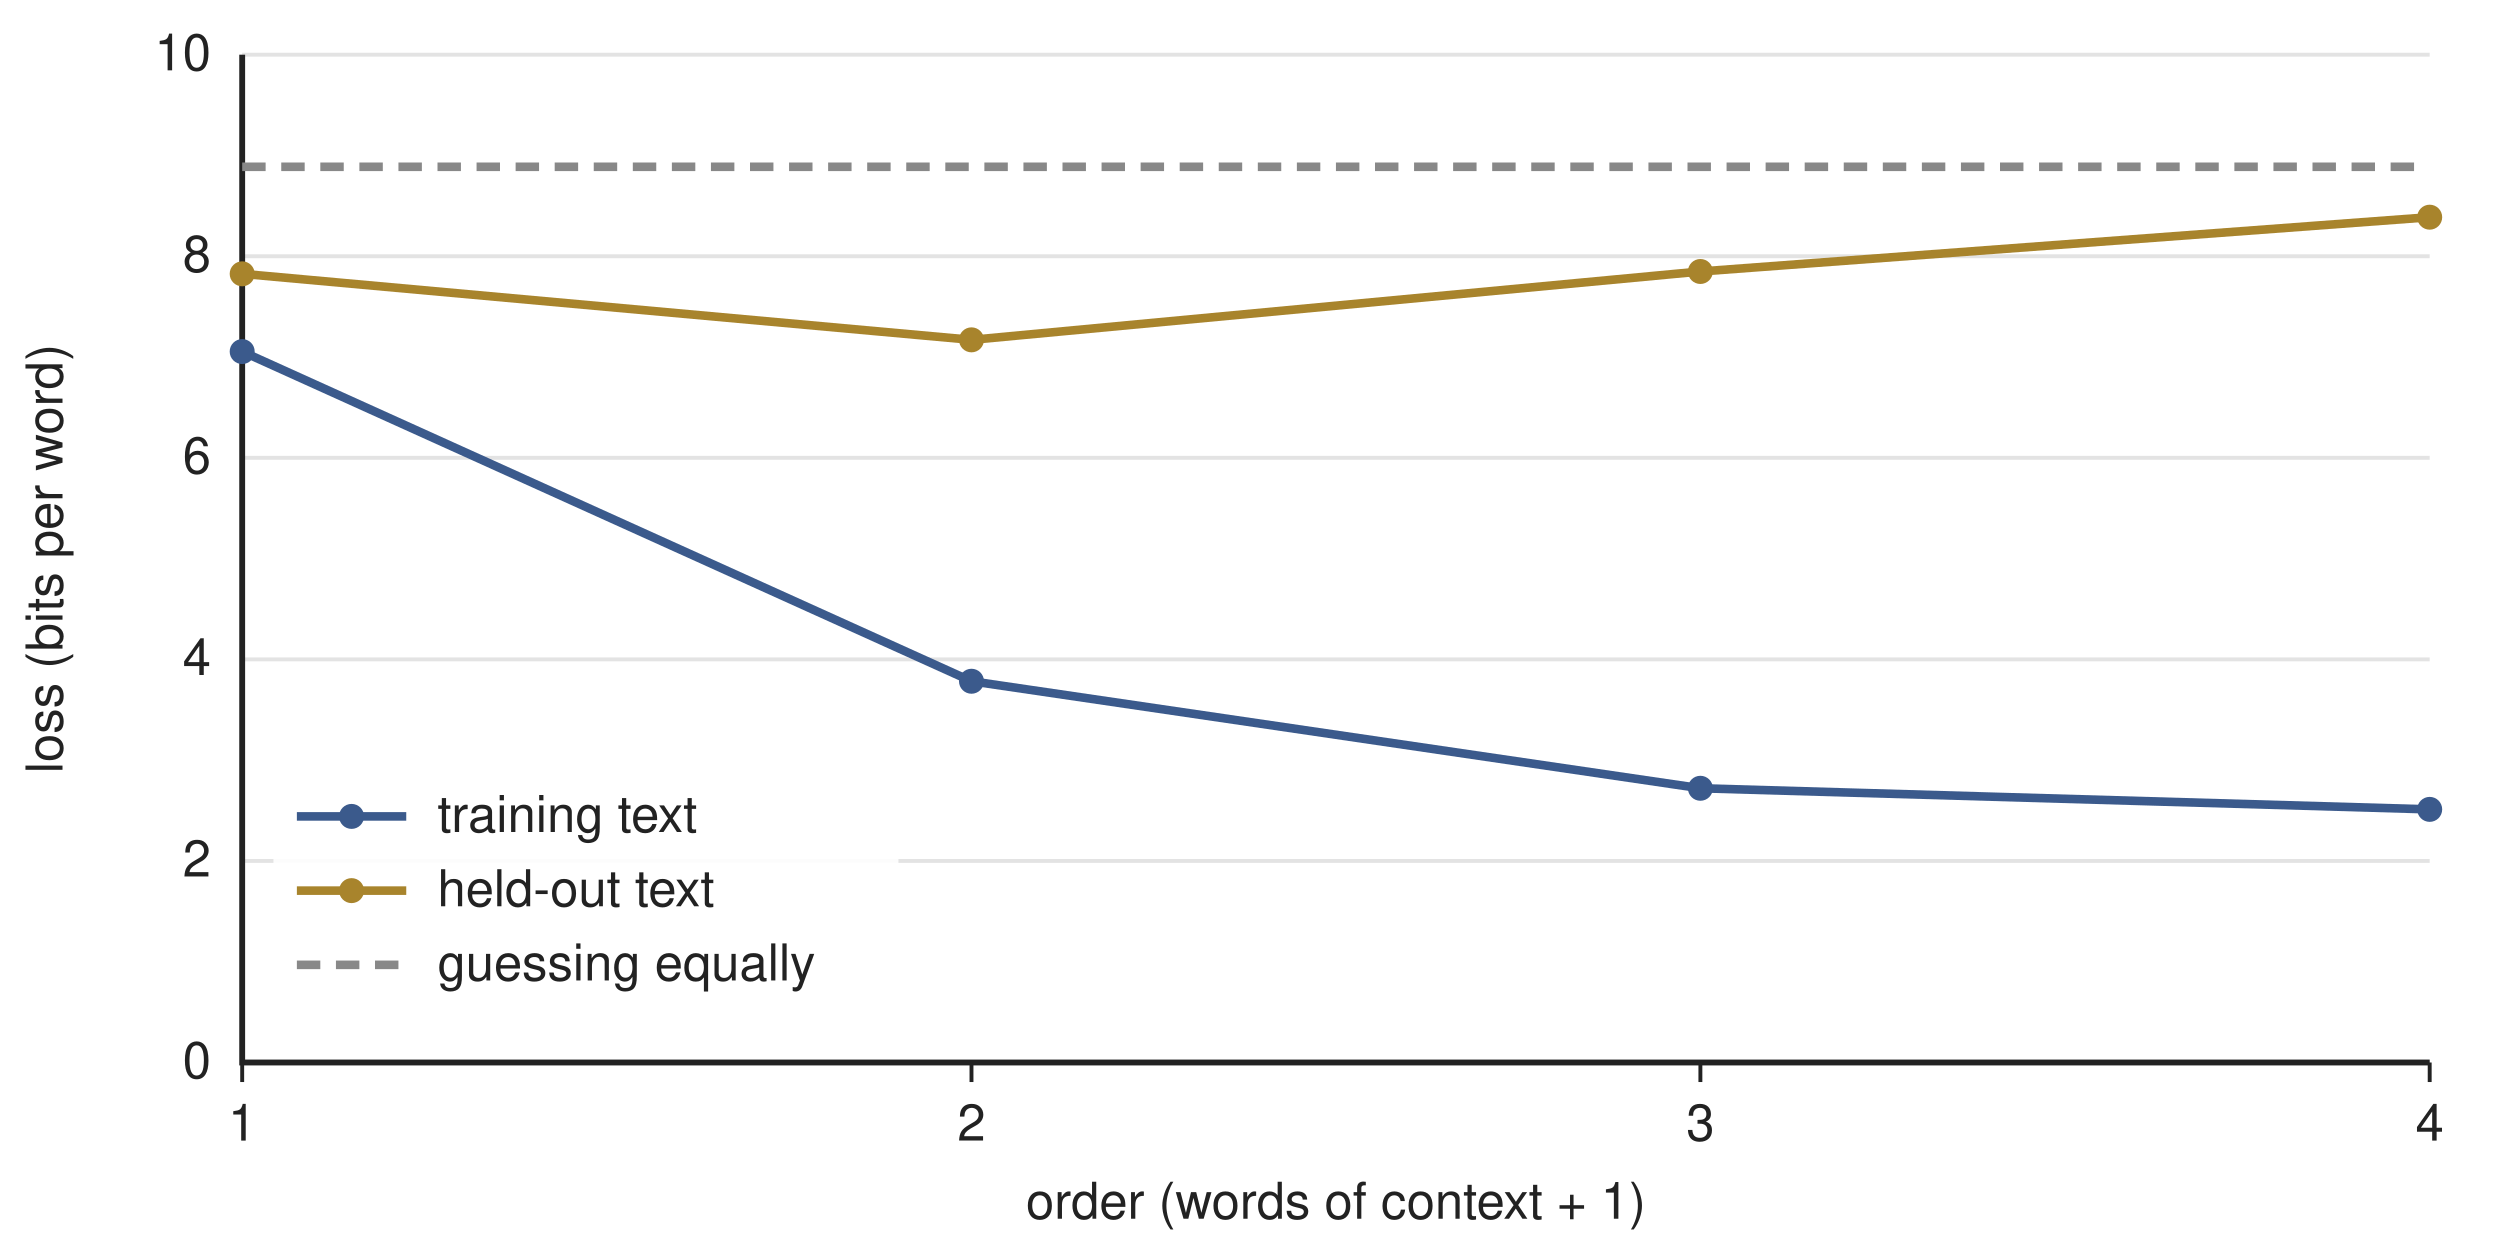
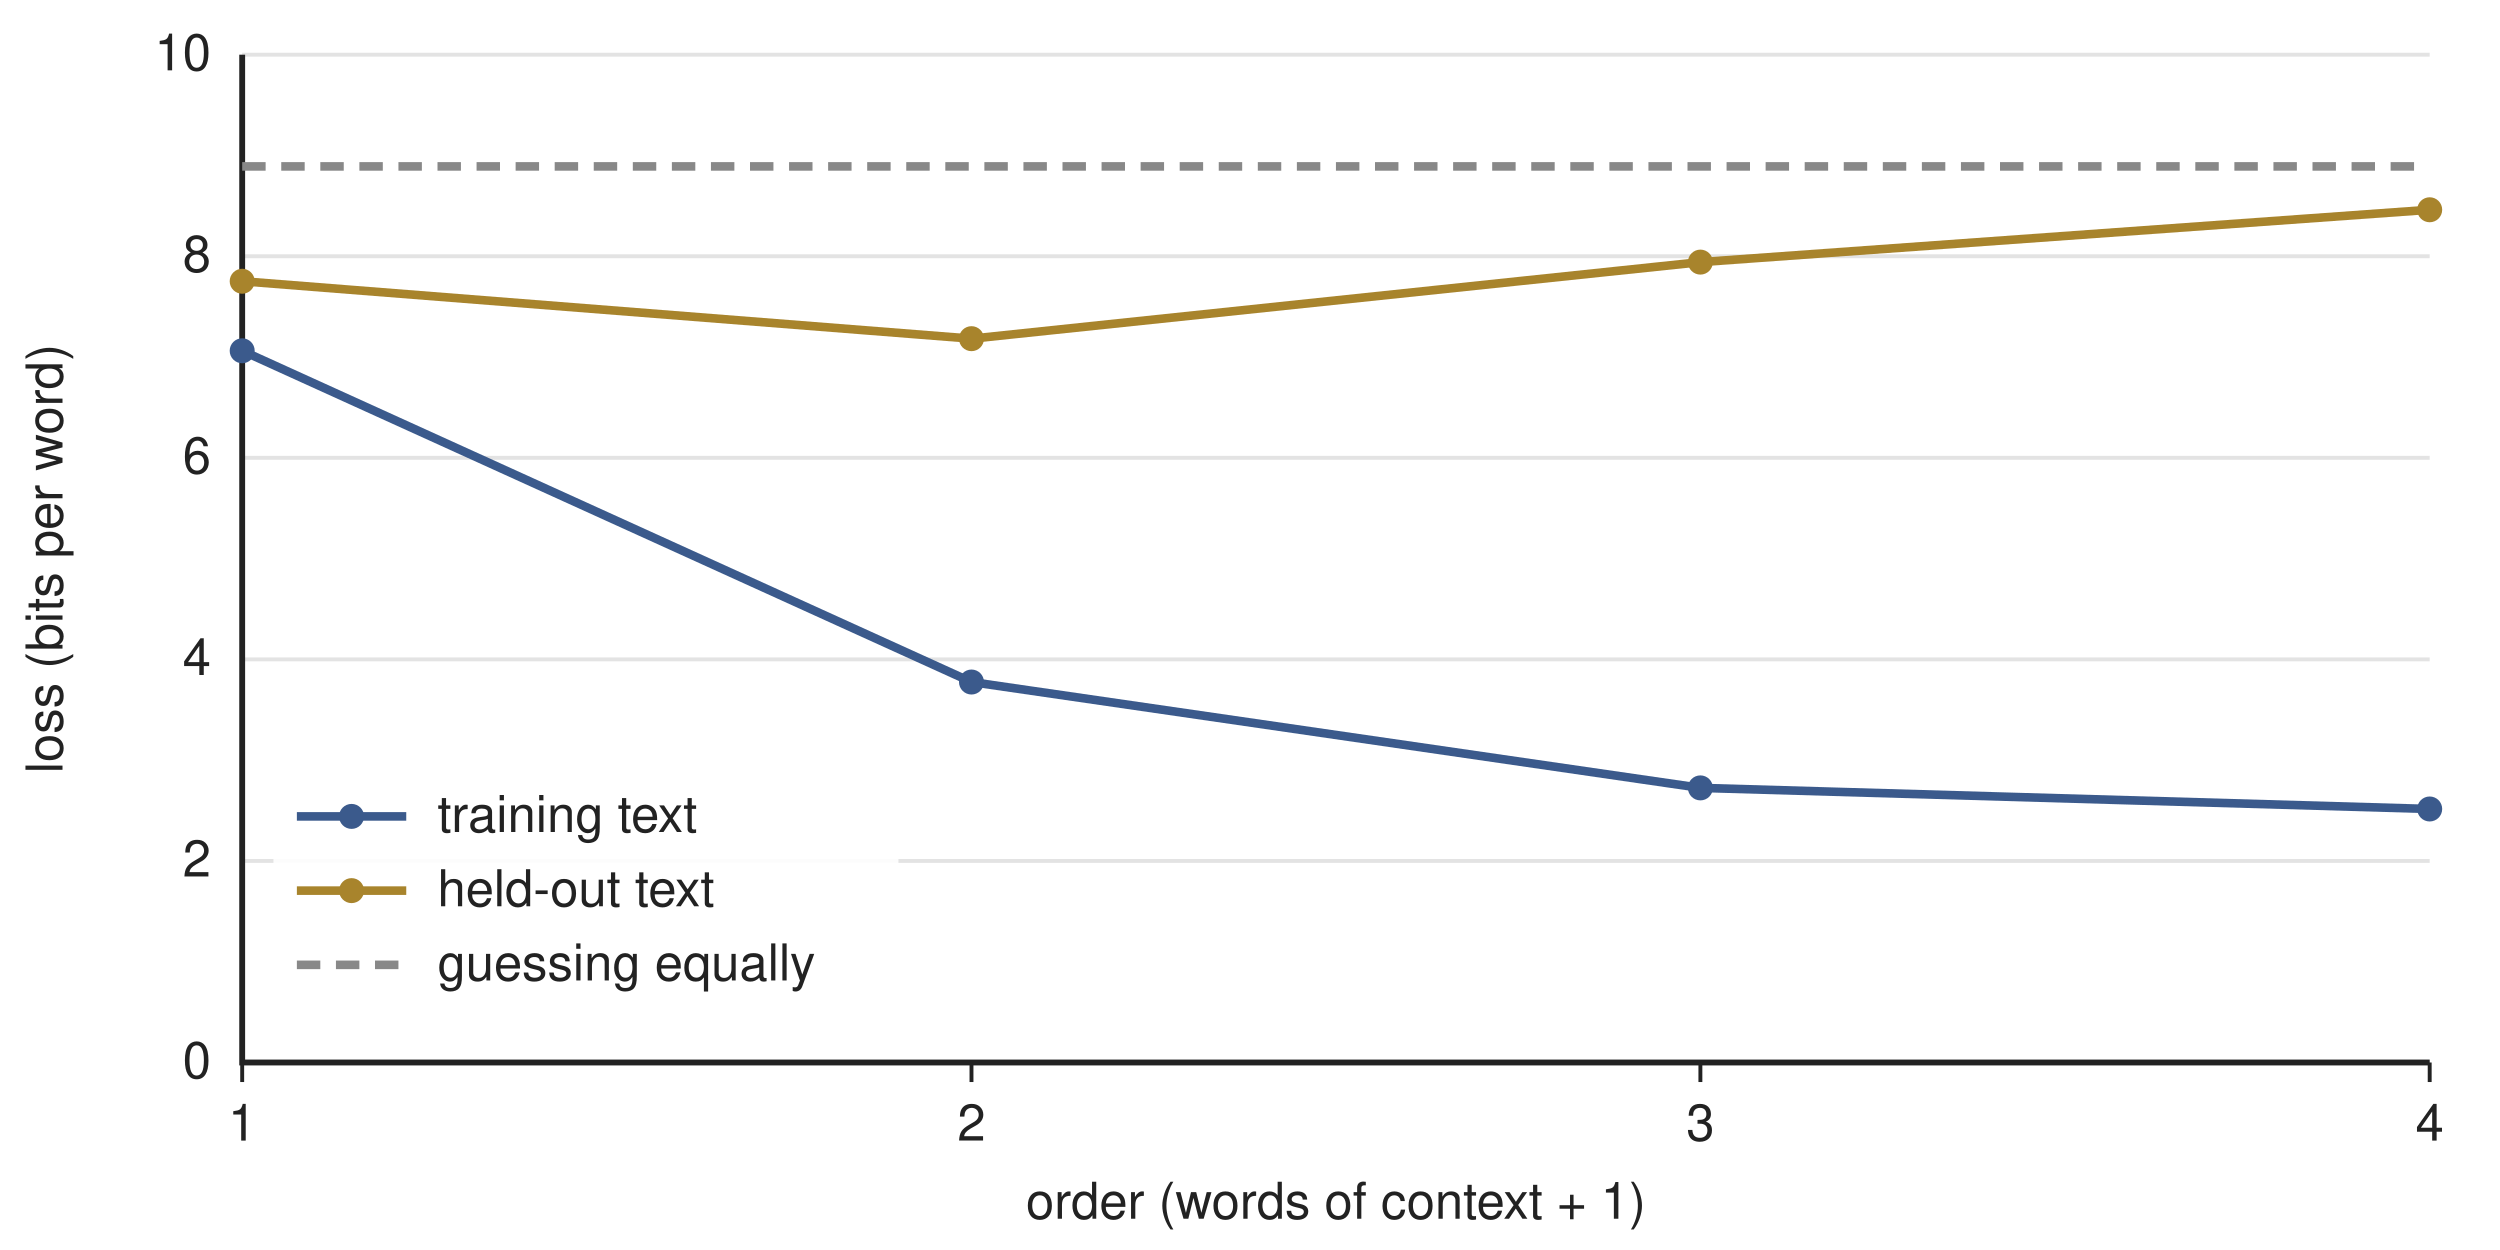
<svg xmlns="http://www.w3.org/2000/svg" viewBox="0 0 640 320" width="640" height="320" font-family="Helvetica, Arial, sans-serif" font-size="13">
  <rect width="640" height="320" fill="white" />
  <path d="M62 272.0 H622" stroke="#e3e3e3" />
  <text x="54" y="276.0" text-anchor="end" fill="#222">0</text>
  <path d="M62 220.4 H622" stroke="#e3e3e3" />
  <text x="54" y="224.4" text-anchor="end" fill="#222">2</text>
  <path d="M62 168.8 H622" stroke="#e3e3e3" />
  <text x="54" y="172.8" text-anchor="end" fill="#222">4</text>
  <path d="M62 117.2 H622" stroke="#e3e3e3" />
  <text x="54" y="121.2" text-anchor="end" fill="#222">6</text>
  <path d="M62 65.6 H622" stroke="#e3e3e3" />
  <text x="54" y="69.6" text-anchor="end" fill="#222">8</text>
  <path d="M62 14.0 H622" stroke="#e3e3e3" />
  <text x="54" y="18.0" text-anchor="end" fill="#222">10</text>
  <path d="M62.0 272 v5" stroke="#222" />
  <text x="62.0" y="292" text-anchor="middle" fill="#222">1</text>
  <path d="M248.7 272 v5" stroke="#222" />
  <text x="248.7" y="292" text-anchor="middle" fill="#222">2</text>
  <path d="M435.3 272 v5" stroke="#222" />
  <text x="435.3" y="292" text-anchor="middle" fill="#222">3</text>
  <path d="M622.0 272 v5" stroke="#222" />
  <text x="622.0" y="292" text-anchor="middle" fill="#222">4</text>
  <path d="M62 14 V272 H622" fill="none" stroke="#222" stroke-width="1.5" />
  <text x="342.0" y="312" text-anchor="middle" fill="#222">order (words of context + 1)</text>
  <text x="16" y="143.0" text-anchor="middle" fill="#222" transform="rotate(-90 16 143.0)">loss (bits per word)</text>
-   <path d="M62.0 90.0 L248.7 174.4 L435.3 201.8 L622.0 207.2" fill="none" stroke="#3b5a8c" stroke-width="2.2" />
-   <circle cx="62.0" cy="90.0" r="3.2" fill="#3b5a8c" />
-   <circle cx="248.7" cy="174.4" r="3.2" fill="#3b5a8c" />
-   <circle cx="435.3" cy="201.8" r="3.2" fill="#3b5a8c" />
-   <circle cx="622.0" cy="207.2" r="3.2" fill="#3b5a8c" />
-   <path d="M62.0 70.1 L248.7 87.0 L435.3 69.5 L622.0 55.6" fill="none" stroke="#a8842c" stroke-width="2.2" />
-   <circle cx="62.0" cy="70.1" r="3.2" fill="#a8842c" />
-   <circle cx="248.7" cy="87.0" r="3.2" fill="#a8842c" />
-   <circle cx="435.3" cy="69.5" r="3.2" fill="#a8842c" />
-   <circle cx="622.0" cy="55.6" r="3.2" fill="#a8842c" />
-   <path d="M62.0 42.7 L622.0 42.7" fill="none" stroke="#888888" stroke-width="2.2" stroke-dasharray="6 4" />
+   <path d="M62.0 89.8 L248.7 174.6 L435.3 201.7 L622.0 207.1" fill="none" stroke="#3b5a8c" stroke-width="2.2" />
+   <circle cx="62.0" cy="89.8" r="3.2" fill="#3b5a8c" />
+   <circle cx="248.7" cy="174.6" r="3.2" fill="#3b5a8c" />
+   <circle cx="435.3" cy="201.7" r="3.2" fill="#3b5a8c" />
+   <circle cx="622.0" cy="207.1" r="3.2" fill="#3b5a8c" />
+   <path d="M62.0 72.0 L248.7 86.7 L435.3 67.1 L622.0 53.7" fill="none" stroke="#a8842c" stroke-width="2.2" />
+   <circle cx="62.0" cy="72.0" r="3.2" fill="#a8842c" />
+   <circle cx="248.7" cy="86.7" r="3.2" fill="#a8842c" />
+   <circle cx="435.3" cy="67.1" r="3.2" fill="#a8842c" />
+   <circle cx="622.0" cy="53.7" r="3.2" fill="#a8842c" />
+   <path d="M62.0 42.6 L622.0 42.6" fill="none" stroke="#888888" stroke-width="2.2" stroke-dasharray="6 4" />
  <rect x="70" y="195" width="160" height="63" fill="white" fill-opacity="0.9" />
  <path d="M76 209 h28" stroke="#3b5a8c" stroke-width="2.2" />
  <circle cx="90" cy="209" r="3.2" fill="#3b5a8c" />
  <text x="112" y="213" fill="#222">training text</text>
  <path d="M76 228 h28" stroke="#a8842c" stroke-width="2.2" />
  <circle cx="90" cy="228" r="3.2" fill="#a8842c" />
  <text x="112" y="232" fill="#222">held-out text</text>
  <path d="M76 247 h28" stroke="#888888" stroke-width="2.2" stroke-dasharray="6 4" />
  <text x="112" y="251" fill="#222">guessing equally</text>
</svg>
